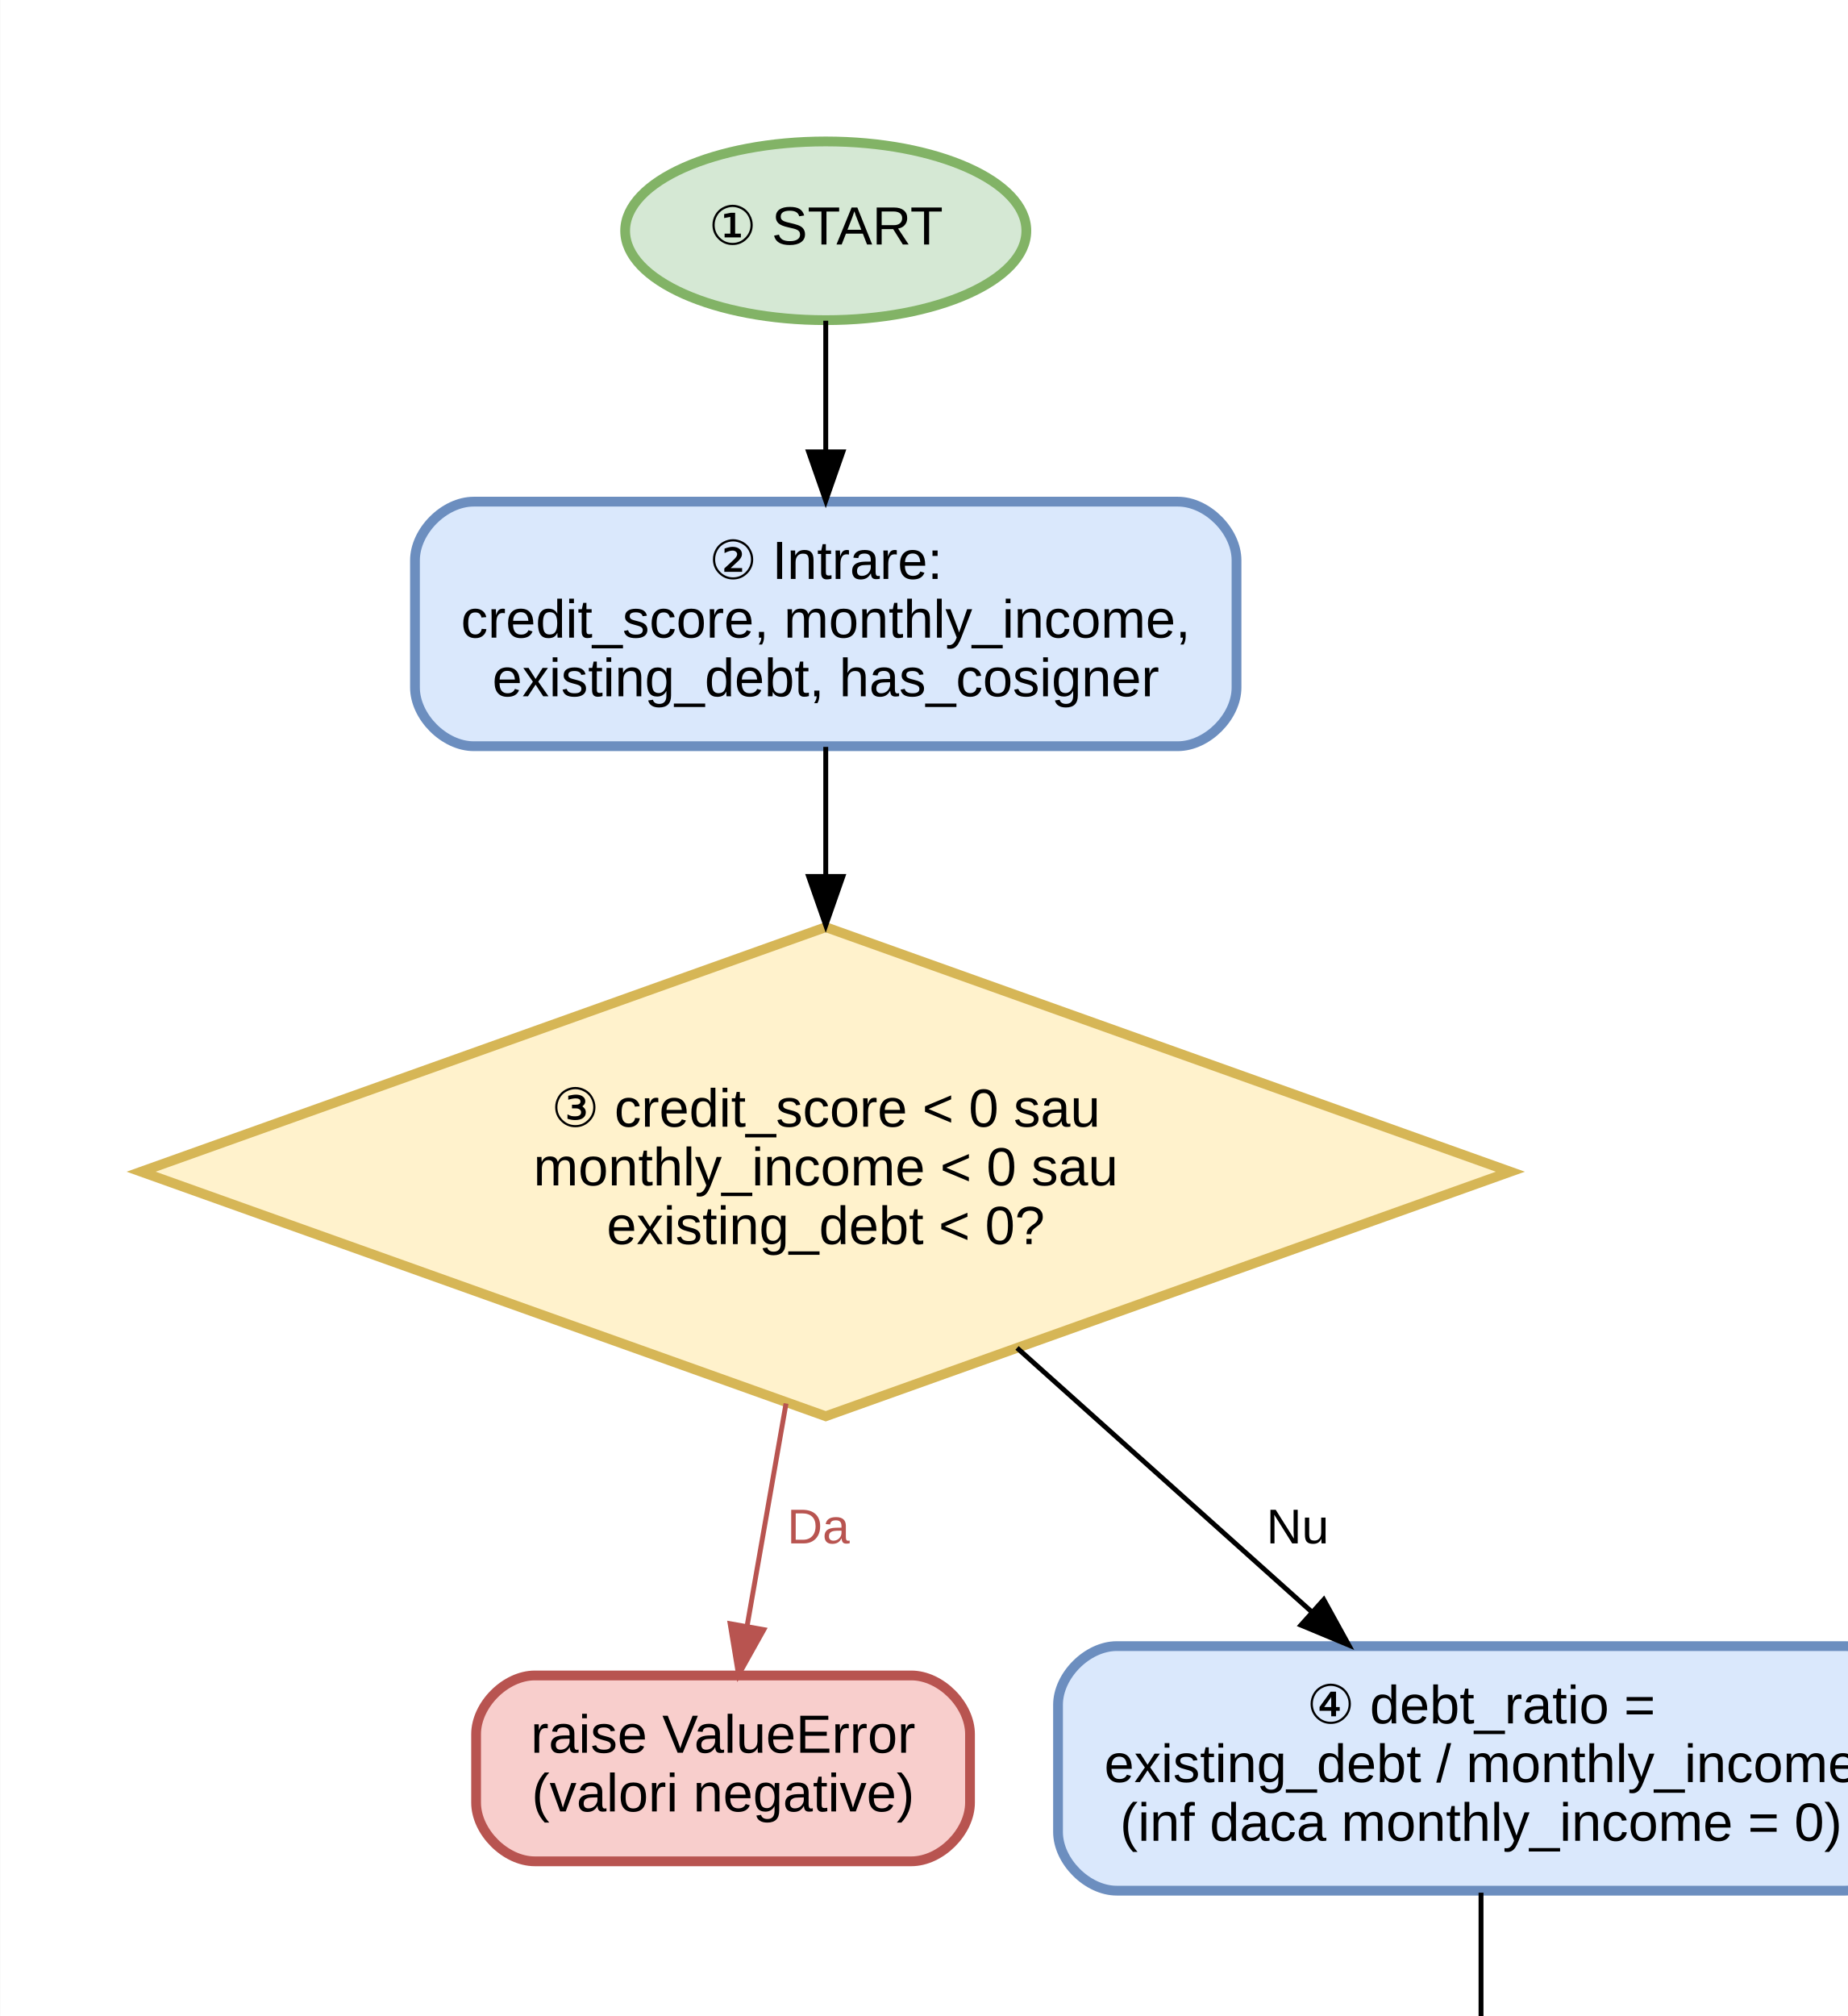
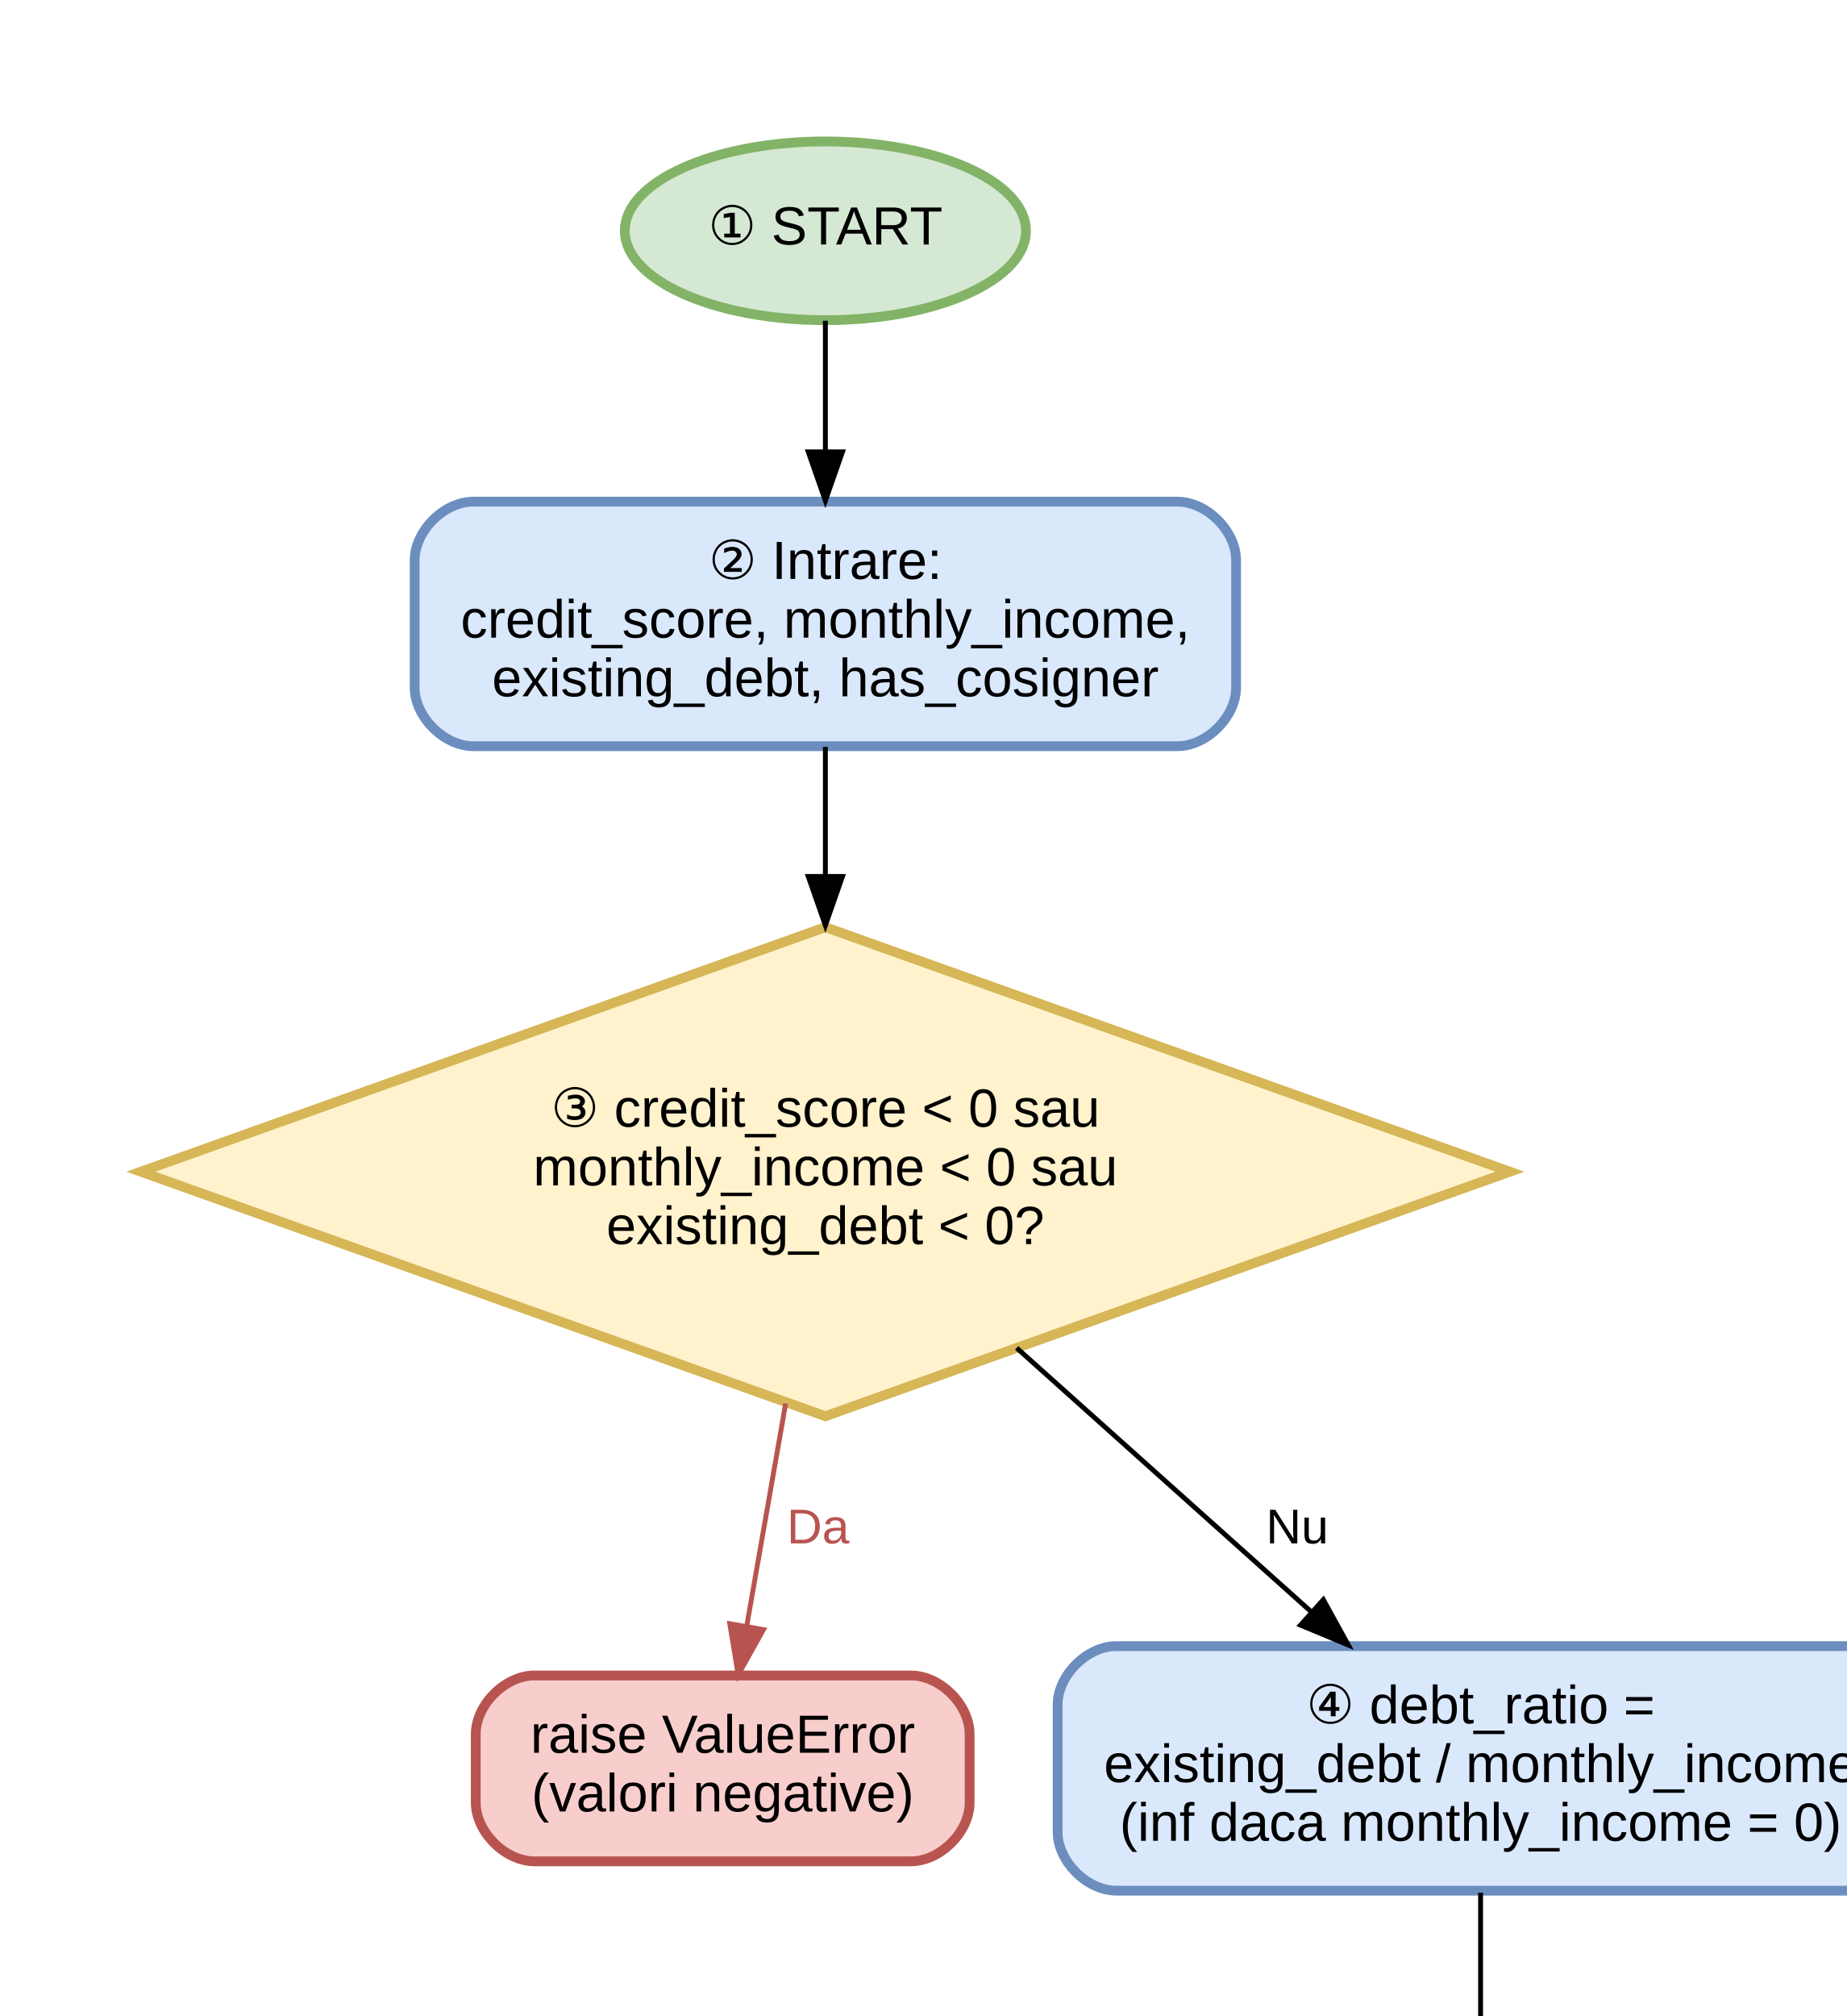
- <svg xmlns="http://www.w3.org/2000/svg" width="1637pt" height="1786pt" viewBox="0.00 0.00 785.60 857.37">
+ <svg xmlns="http://www.w3.org/2000/svg" width="1637pt" height="1786pt" style="max-width:100%; height:auto; overflow:visible;" viewBox="0.00 0.00 785.60 857.37">
  <g id="graph0" class="graph" transform="scale(2.08 2.08) rotate(0) translate(28.8 828.57)">
    <polygon fill="white" stroke="transparent" points="-28.8,28.8 -28.8,-828.57 756.8,-828.57 756.8,28.8 -28.8,28.8" />
    <g id="node1" class="node">
      <ellipse fill="#d5e8d4" stroke="#82b366" stroke-width="2" cx="140" cy="-781.38" rx="41.02" ry="18.27" />
      <text text-anchor="middle" x="140" y="-778.58" font-family="Arial" font-size="11.00">① START</text>
    </g>
    <g id="node2" class="node">
      <path fill="#dae8fc" stroke="#6c8ebf" stroke-width="2" d="M212,-726C212,-726 68,-726 68,-726 62,-726 56,-720 56,-714 56,-714 56,-688 56,-688 56,-682 62,-676 68,-676 68,-676 212,-676 212,-676 218,-676 224,-682 224,-688 224,-688 224,-714 224,-714 224,-720 218,-726 212,-726" />
      <text text-anchor="middle" x="140" y="-710.2" font-family="Arial" font-size="11.00">② Intrare:</text>
      <text text-anchor="middle" x="140" y="-698.2" font-family="Arial" font-size="11.00">credit_score, monthly_income,</text>
      <text text-anchor="middle" x="140" y="-686.2" font-family="Arial" font-size="11.00">existing_debt, has_cosigner</text>
    </g>
    <g id="edge1" class="edge">
      <path fill="none" stroke="black" d="M140,-762.99C140,-755.12 140,-745.54 140,-736.32" />
      <polygon fill="black" stroke="black" points="143.5,-736.18 140,-726.18 136.5,-736.18 143.5,-736.18" />
    </g>
    <g id="node3" class="node">
      <polygon fill="#fff2cc" stroke="#d6b656" stroke-width="2" points="140,-639 0,-589 140,-539 280,-589 140,-639" />
      <text text-anchor="middle" x="140" y="-598.2" font-family="Arial" font-size="11.00">③ credit_score &lt; 0 sau</text>
      <text text-anchor="middle" x="140" y="-586.2" font-family="Arial" font-size="11.00">monthly_income &lt; 0 sau</text>
      <text text-anchor="middle" x="140" y="-574.2" font-family="Arial" font-size="11.00">existing_debt &lt; 0?</text>
    </g>
    <g id="edge2" class="edge">
      <path fill="none" stroke="black" d="M140,-675.86C140,-667.96 140,-658.81 140,-649.49" />
      <polygon fill="black" stroke="black" points="143.5,-649.36 140,-639.36 136.5,-649.36 143.5,-649.36" />
    </g>
    <g id="node4" class="node">
      <path fill="#f8cecc" stroke="#b85450" stroke-width="2" d="M157.5,-486C157.5,-486 80.5,-486 80.5,-486 74.5,-486 68.5,-480 68.5,-474 68.5,-474 68.5,-460 68.5,-460 68.5,-454 74.5,-448 80.5,-448 80.5,-448 157.5,-448 157.5,-448 163.5,-448 169.5,-454 169.5,-460 169.5,-460 169.5,-474 169.5,-474 169.5,-480 163.5,-486 157.5,-486" />
      <text text-anchor="middle" x="119" y="-470.2" font-family="Arial" font-size="11.00">raise ValueError</text>
      <text text-anchor="middle" x="119" y="-458.2" font-family="Arial" font-size="11.00">(valori negative)</text>
    </g>
    <g id="edge3" class="edge">
      <path fill="none" stroke="#b85450" d="M131.88,-541.6C129.2,-526.3 126.31,-509.76 123.94,-496.24" />
      <polygon fill="#b85450" stroke="#b85450" points="127.34,-495.37 122.17,-486.12 120.45,-496.58 127.34,-495.37" />
      <text text-anchor="middle" x="138.5" y="-513" font-family="Arial" font-size="10.00" fill="#b85450">  Da</text>
    </g>
    <g id="node5" class="node">
      <path fill="#dae8fc" stroke="#6c8ebf" stroke-width="2" d="M348.5,-492C348.5,-492 199.5,-492 199.5,-492 193.5,-492 187.5,-486 187.5,-480 187.5,-480 187.5,-454 187.5,-454 187.5,-448 193.5,-442 199.5,-442 199.5,-442 348.5,-442 348.5,-442 354.5,-442 360.5,-448 360.5,-454 360.5,-454 360.5,-480 360.5,-480 360.5,-486 354.5,-492 348.5,-492" />
      <text text-anchor="middle" x="274" y="-476.2" font-family="Arial" font-size="11.00">④ debt_ratio =</text>
      <text text-anchor="middle" x="274" y="-464.2" font-family="Arial" font-size="11.00">existing_debt / monthly_income</text>
      <text text-anchor="middle" x="274" y="-452.2" font-family="Arial" font-size="11.00">(inf daca monthly_income = 0)</text>
    </g>
    <g id="edge4" class="edge">
      <path fill="none" stroke="black" d="M179.12,-552.97C198.18,-535.9 220.91,-515.55 239.34,-499.04" />
      <polygon fill="black" stroke="black" points="241.84,-501.5 246.95,-492.22 237.17,-496.29 241.84,-501.5" />
      <text text-anchor="middle" x="236.5" y="-513" font-family="Arial" font-size="10.00">  Nu</text>
    </g>
    <g id="node6" class="node">
      <polygon fill="#fff2cc" stroke="#d6b656" stroke-width="2" points="274,-405 156,-379 274,-353 392,-379 274,-405" />
      <text text-anchor="middle" x="274" y="-376.2" font-family="Arial" font-size="11.00">⑤ credit_score &lt; 550?</text>
    </g>
    <g id="edge5" class="edge">
      <path fill="none" stroke="black" d="M274,-441.59C274,-433.38 274,-424.05 274,-415.18" />
      <polygon fill="black" stroke="black" points="277.5,-415.07 274,-405.07 270.5,-415.07 277.5,-415.07" />
    </g>
    <g id="node7" class="node">
      <path fill="#f8cecc" stroke="#b85450" stroke-width="2" d="M291,-286C291,-286 215,-286 215,-286 209,-286 203,-280 203,-274 203,-274 203,-262 203,-262 203,-256 209,-250 215,-250 215,-250 291,-250 291,-250 297,-250 303,-256 303,-262 303,-262 303,-274 303,-274 303,-280 297,-286 291,-286" />
      <text text-anchor="middle" x="253" y="-265.2" font-family="Arial" font-size="11.00">return "rejected"</text>
    </g>
    <g id="edge6" class="edge">
      <path fill="none" stroke="#b85450" d="M269.34,-353.81C266.06,-336.77 261.66,-313.94 258.25,-296.26" />
      <polygon fill="#b85450" stroke="#b85450" points="261.61,-295.17 256.28,-286.02 254.73,-296.5 261.61,-295.17" />
      <text text-anchor="middle" x="275.5" y="-327" font-family="Arial" font-size="10.00" fill="#b85450">  Da</text>
    </g>
    <g id="node8" class="node">
      <polygon fill="#fff2cc" stroke="#d6b656" stroke-width="2" points="465,-306 321,-268 465,-230 609,-268 465,-306" />
      <text text-anchor="middle" x="465" y="-271.2" font-family="Arial" font-size="11.00">⑥ monthly_income &gt;= 5000</text>
      <text text-anchor="middle" x="465" y="-259.2" font-family="Arial" font-size="11.00">si debt_ratio &lt;= 0.4?</text>
    </g>
    <g id="edge7" class="edge">
      <path fill="none" stroke="black" d="M305.97,-359.76C334.73,-343.34 377.55,-318.9 411.52,-299.52" />
      <polygon fill="black" stroke="black" points="413.45,-302.45 420.4,-294.45 409.98,-296.37 413.45,-302.45" />
      <text text-anchor="middle" x="373.5" y="-327" font-family="Arial" font-size="10.00">  Nu</text>
    </g>
    <g id="node9" class="node">
      <polygon fill="#fff2cc" stroke="#d6b656" stroke-width="2" points="295,-171 176,-133 295,-95 414,-133 295,-171" />
      <text text-anchor="middle" x="295" y="-136.2" font-family="Arial" font-size="11.00">⑦ credit_score &gt;= 700</text>
      <text text-anchor="middle" x="295" y="-124.2" font-family="Arial" font-size="11.00">sau has_cosigner?</text>
    </g>
    <g id="edge8" class="edge">
      <path fill="none" stroke="black" d="M429.36,-239.12C402.42,-218.04 365.36,-189.05 336.98,-166.85" />
      <polygon fill="black" stroke="black" points="338.89,-163.89 328.85,-160.49 334.57,-169.4 338.89,-163.89" />
      <text text-anchor="middle" x="400.5" y="-204" font-family="Arial" font-size="10.00">  Da</text>
    </g>
    <g id="node12" class="node">
      <polygon fill="#fff2cc" stroke="#d6b656" stroke-width="2" points="576,-183 432,-133 576,-83 720,-133 576,-183" />
      <text text-anchor="middle" x="576" y="-142.2" font-family="Arial" font-size="11.00">⑧ monthly_income &gt;= 3000</text>
      <text text-anchor="middle" x="576" y="-130.2" font-family="Arial" font-size="11.00">si debt_ratio &lt;= 0.5</text>
      <text text-anchor="middle" x="576" y="-118.2" font-family="Arial" font-size="11.00">si has_cosigner?</text>
    </g>
    <g id="edge9" class="edge">
      <path fill="none" stroke="black" d="M490.47,-236.49C504.35,-219.85 521.84,-198.9 537.37,-180.29" />
      <polygon fill="black" stroke="black" points="540.17,-182.39 543.89,-172.47 534.79,-177.91 540.17,-182.39" />
      <text text-anchor="middle" x="527.5" y="-204" font-family="Arial" font-size="10.00">  Nu</text>
    </g>
    <g id="node10" class="node">
      <path fill="#d5e8d4" stroke="#82b366" stroke-width="2" d="M261.5,-36C261.5,-36 178.5,-36 178.5,-36 172.5,-36 166.5,-30 166.5,-24 166.5,-24 166.5,-12 166.5,-12 166.5,-6 172.5,0 178.5,0 178.5,0 261.5,0 261.5,0 267.5,0 273.5,-6 273.5,-12 273.5,-12 273.5,-24 273.5,-24 273.5,-30 267.5,-36 261.5,-36" />
      <text text-anchor="middle" x="220" y="-15.2" font-family="Arial" font-size="11.00">return "approved"</text>
    </g>
    <g id="edge10" class="edge">
      <path fill="none" stroke="black" d="M274.7,-101.42C262.99,-83.77 248.42,-61.82 237.26,-45.01" />
      <polygon fill="black" stroke="black" points="239.9,-42.65 231.45,-36.25 234.07,-46.52 239.9,-42.65" />
      <text text-anchor="middle" x="258.5" y="-57" font-family="Arial" font-size="10.00">  Da</text>
    </g>
    <g id="node11" class="node">
      <path fill="#fff2cc" stroke="#d6b656" stroke-width="2" d="M414,-36C414,-36 304,-36 304,-36 298,-36 292,-30 292,-24 292,-24 292,-12 292,-12 292,-6 298,0 304,0 304,0 414,0 414,0 420,0 426,-6 426,-12 426,-12 426,-24 426,-24 426,-30 420,-36 414,-36" />
      <text text-anchor="middle" x="359" y="-15.2" font-family="Arial" font-size="11.00">return "manual_review"</text>
    </g>
    <g id="edge11" class="edge">
      <path fill="none" stroke="black" d="M312.83,-100.52C322.66,-83.16 334.73,-61.85 344.06,-45.38" />
      <polygon fill="black" stroke="black" points="347.32,-46.72 349.2,-36.3 341.23,-43.28 347.32,-46.72" />
      <text text-anchor="middle" x="348.5" y="-57" font-family="Arial" font-size="10.00">  Nu</text>
    </g>
    <g id="node13" class="node">
      <path fill="#fff2cc" stroke="#d6b656" stroke-width="2" d="M598,-36C598,-36 488,-36 488,-36 482,-36 476,-30 476,-24 476,-24 476,-12 476,-12 476,-6 482,0 488,0 488,0 598,0 598,0 604,0 610,-6 610,-12 610,-12 610,-24 610,-24 610,-30 604,-36 598,-36" />
      <text text-anchor="middle" x="543" y="-15.2" font-family="Arial" font-size="11.00">return "manual_review"</text>
    </g>
    <g id="edge12" class="edge">
      <path fill="none" stroke="black" d="M562.96,-87.34C558.85,-73.27 554.44,-58.17 550.81,-45.75" />
      <polygon fill="black" stroke="black" points="554.14,-44.65 547.97,-36.03 547.42,-46.61 554.14,-44.65" />
      <text text-anchor="middle" x="565.5" y="-57" font-family="Arial" font-size="10.00">  Da</text>
    </g>
    <g id="node14" class="node">
      <path fill="#f8cecc" stroke="#b85450" stroke-width="2" d="M716,-36C716,-36 640,-36 640,-36 634,-36 628,-30 628,-24 628,-24 628,-12 628,-12 628,-6 634,0 640,0 640,0 716,0 716,0 722,0 728,-6 728,-12 728,-12 728,-24 728,-24 728,-30 722,-36 716,-36" />
      <text text-anchor="middle" x="678" y="-15.2" font-family="Arial" font-size="11.00">return "rejected"</text>
    </g>
    <g id="edge13" class="edge">
      <path fill="none" stroke="#b85450" d="M609.68,-94.69C624.76,-77.98 642.13,-58.73 655.59,-43.83" />
      <polygon fill="#b85450" stroke="#b85450" points="658.51,-45.81 662.62,-36.04 653.32,-41.12 658.51,-45.81" />
      <text text-anchor="middle" x="654.5" y="-57" font-family="Arial" font-size="10.00" fill="#b85450">  Nu</text>
    </g>
  </g>
</svg>
